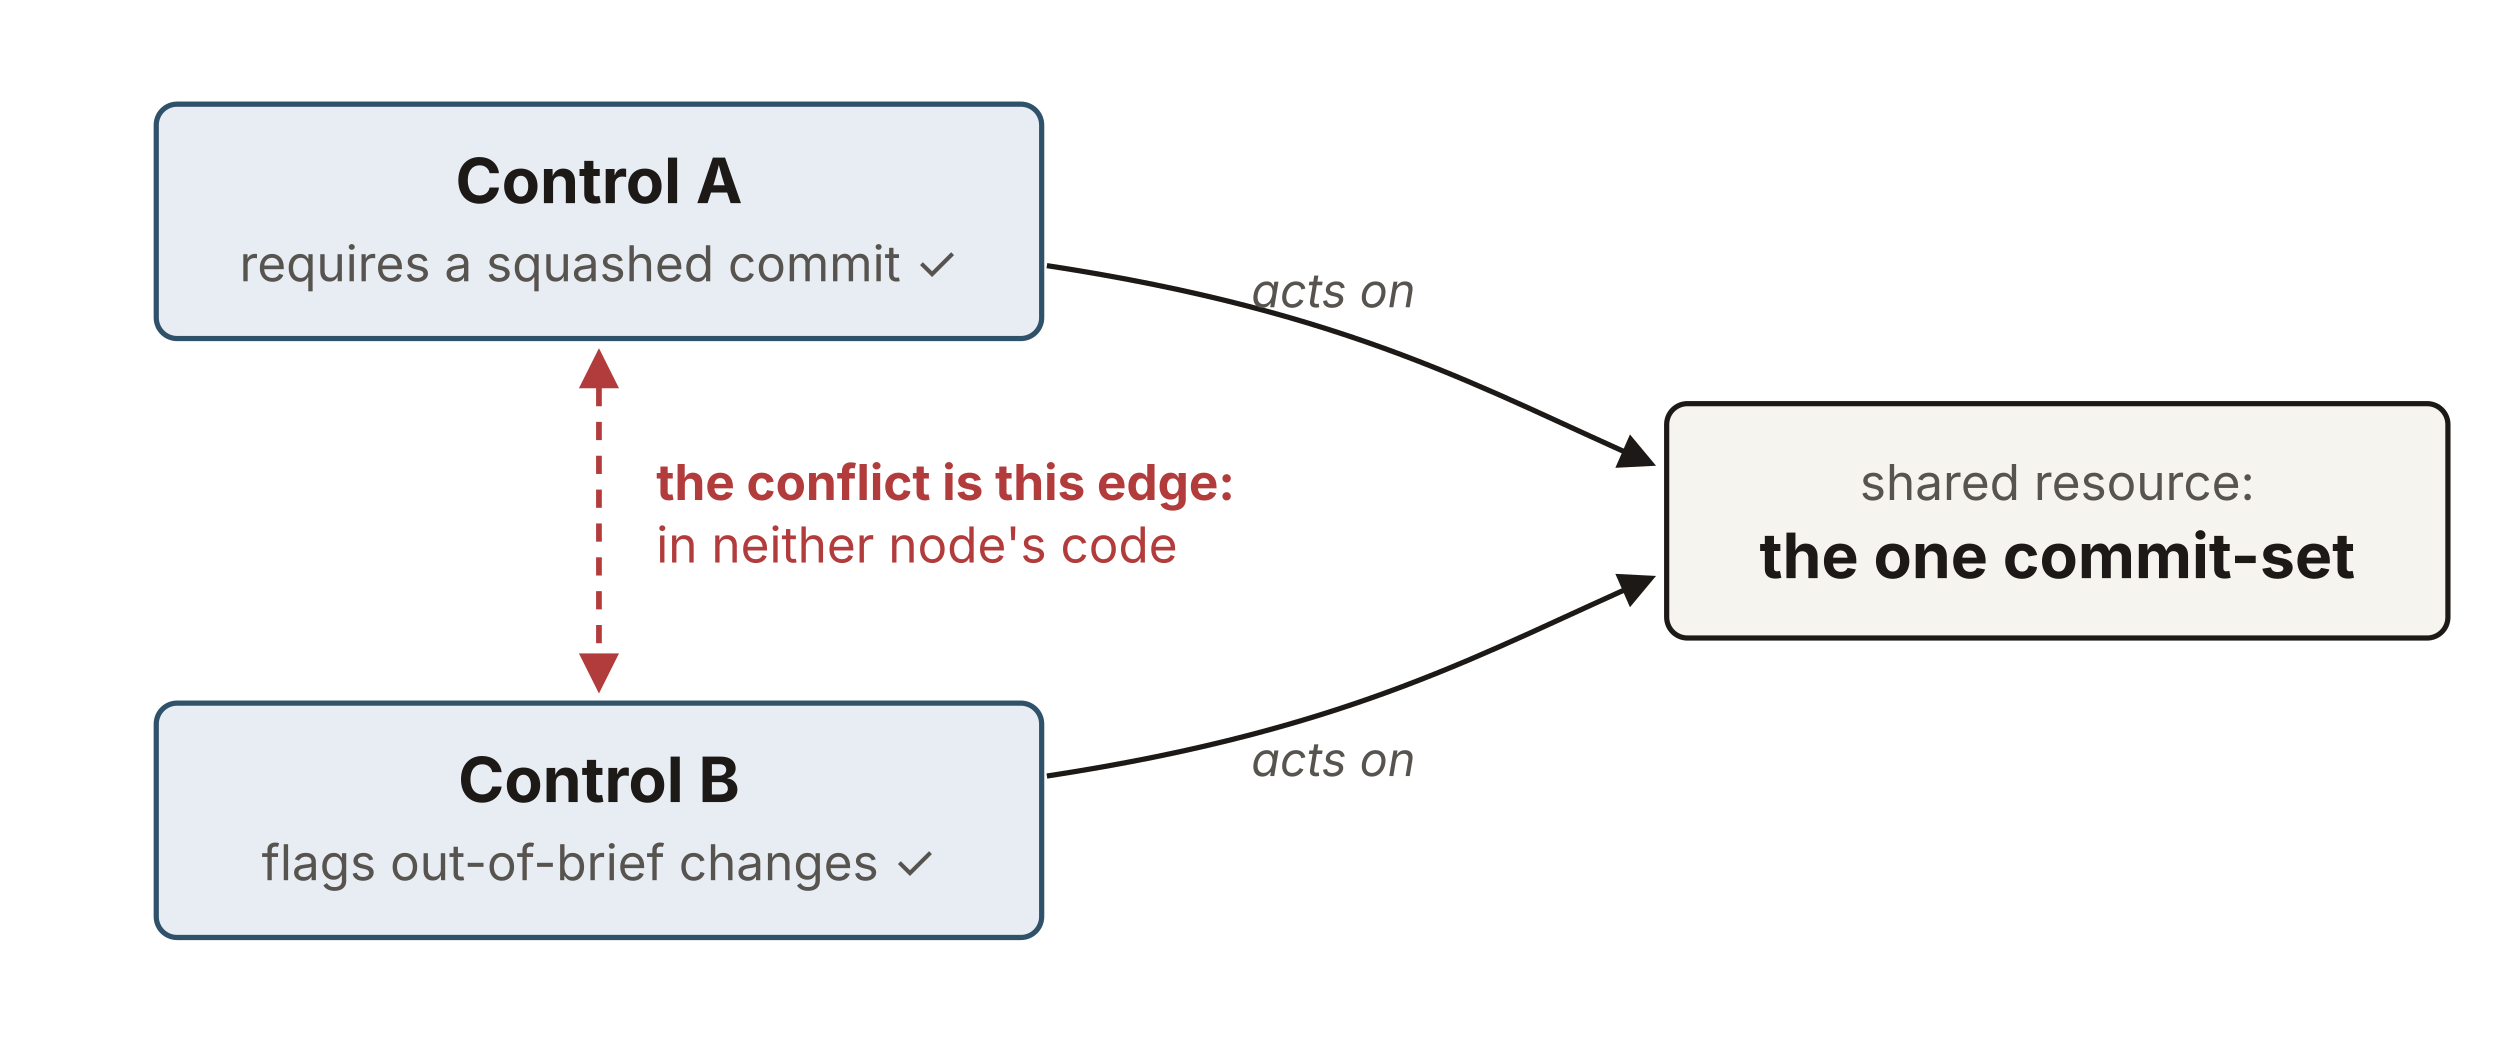
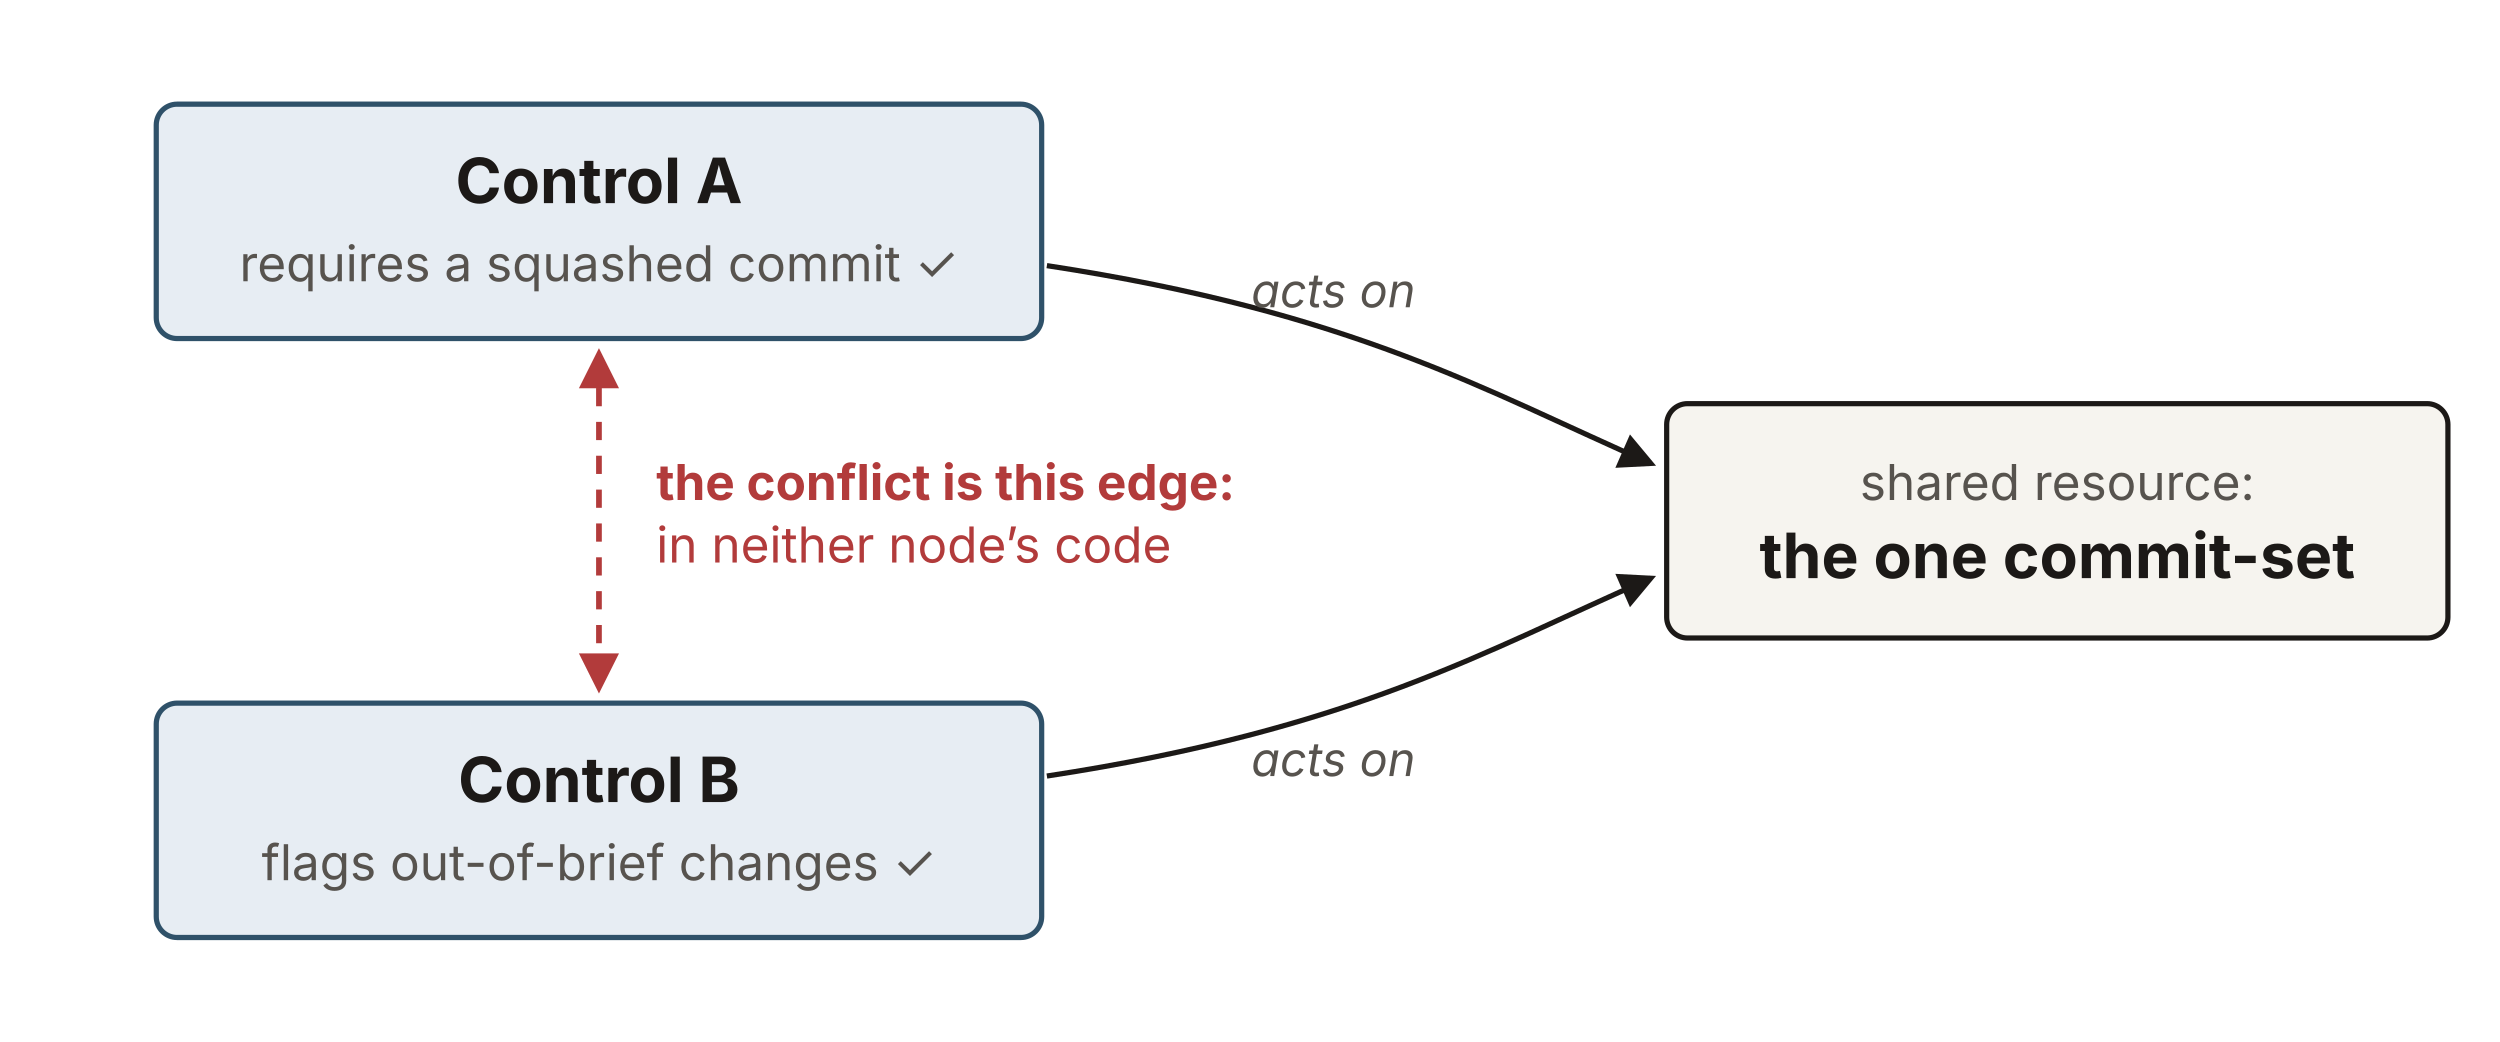
<svg xmlns="http://www.w3.org/2000/svg" viewBox="0 0 960 400" width="960" height="400" role="group" aria-labelledby="ceTitle ceDesc" font-family="'Source Sans 3', -apple-system, 'Segoe UI', sans-serif">
  <defs>
    <marker id="ce-ah" viewBox="0 0 10 10" refX="8.5" refY="5" markerWidth="7" markerHeight="7" orient="auto-start-reverse">
      <path d="M0,0 L10,5 L0,10 z" fill="#1c1917" />
    </marker>
    <marker id="ce-ah-churn" viewBox="0 0 10 10" refX="8.5" refY="5" markerWidth="7" markerHeight="7" orient="auto-start-reverse">
      <path d="M0,0 L10,5 L0,10 z" fill="#b23b3b" />
    </marker>
  </defs>
  <rect x="60" y="40" width="340" height="90" rx="8" fill="#e7edf3" stroke="#2f5169" stroke-width="2" />
  <text x="230" y="78" text-anchor="middle" font-size="24" font-weight="700" fill="#1c1917">Control A</text>
  <text x="230" y="108" text-anchor="middle" font-size="19" fill="#57534e">requires a squashed commit ✓</text>
  <rect x="60" y="270" width="340" height="90" rx="8" fill="#e7edf3" stroke="#2f5169" stroke-width="2" />
  <text x="230" y="308" text-anchor="middle" font-size="24" font-weight="700" fill="#1c1917">Control B</text>
  <text x="230" y="338" text-anchor="middle" font-size="19" fill="#57534e">flags out-of-brief changes ✓</text>
  <rect x="640" y="155" width="300" height="90" rx="8" fill="#f6f4ef" stroke="#1c1917" stroke-width="2" />
  <text x="790" y="192" text-anchor="middle" font-size="19" fill="#57534e">shared resource:</text>
  <text x="790" y="222" text-anchor="middle" font-size="24" font-weight="700" fill="#1c1917">the one commit-set</text>
  <path d="M402,102 C520,120 570,150 634,178" fill="none" stroke="#1c1917" stroke-width="2" marker-end="url(#ce-ah)" />
  <text x="512" y="118" text-anchor="middle" font-size="18" font-style="italic" fill="#57534e">acts on</text>
  <path d="M402,298 C520,280 570,250 634,222" fill="none" stroke="#1c1917" stroke-width="2" marker-end="url(#ce-ah)" />
  <text x="512" y="298" text-anchor="middle" font-size="18" font-style="italic" fill="#57534e">acts on</text>
  <line x1="230" y1="136" x2="230" y2="264" stroke="#b23b3b" stroke-width="2.2" stroke-dasharray="7 6" marker-start="url(#ce-ah-churn)" marker-end="url(#ce-ah-churn)" />
  <text x="252" y="192" font-size="19" font-weight="700" fill="#b23b3b">the conflict is this edge:</text>
-   <text x="252" y="216" font-size="19" fill="#b23b3b">in neither node's code</text>
+   <text x="252" y="216" font-size="19" fill="#b23b3b">in neither node’s code</text>
</svg>
